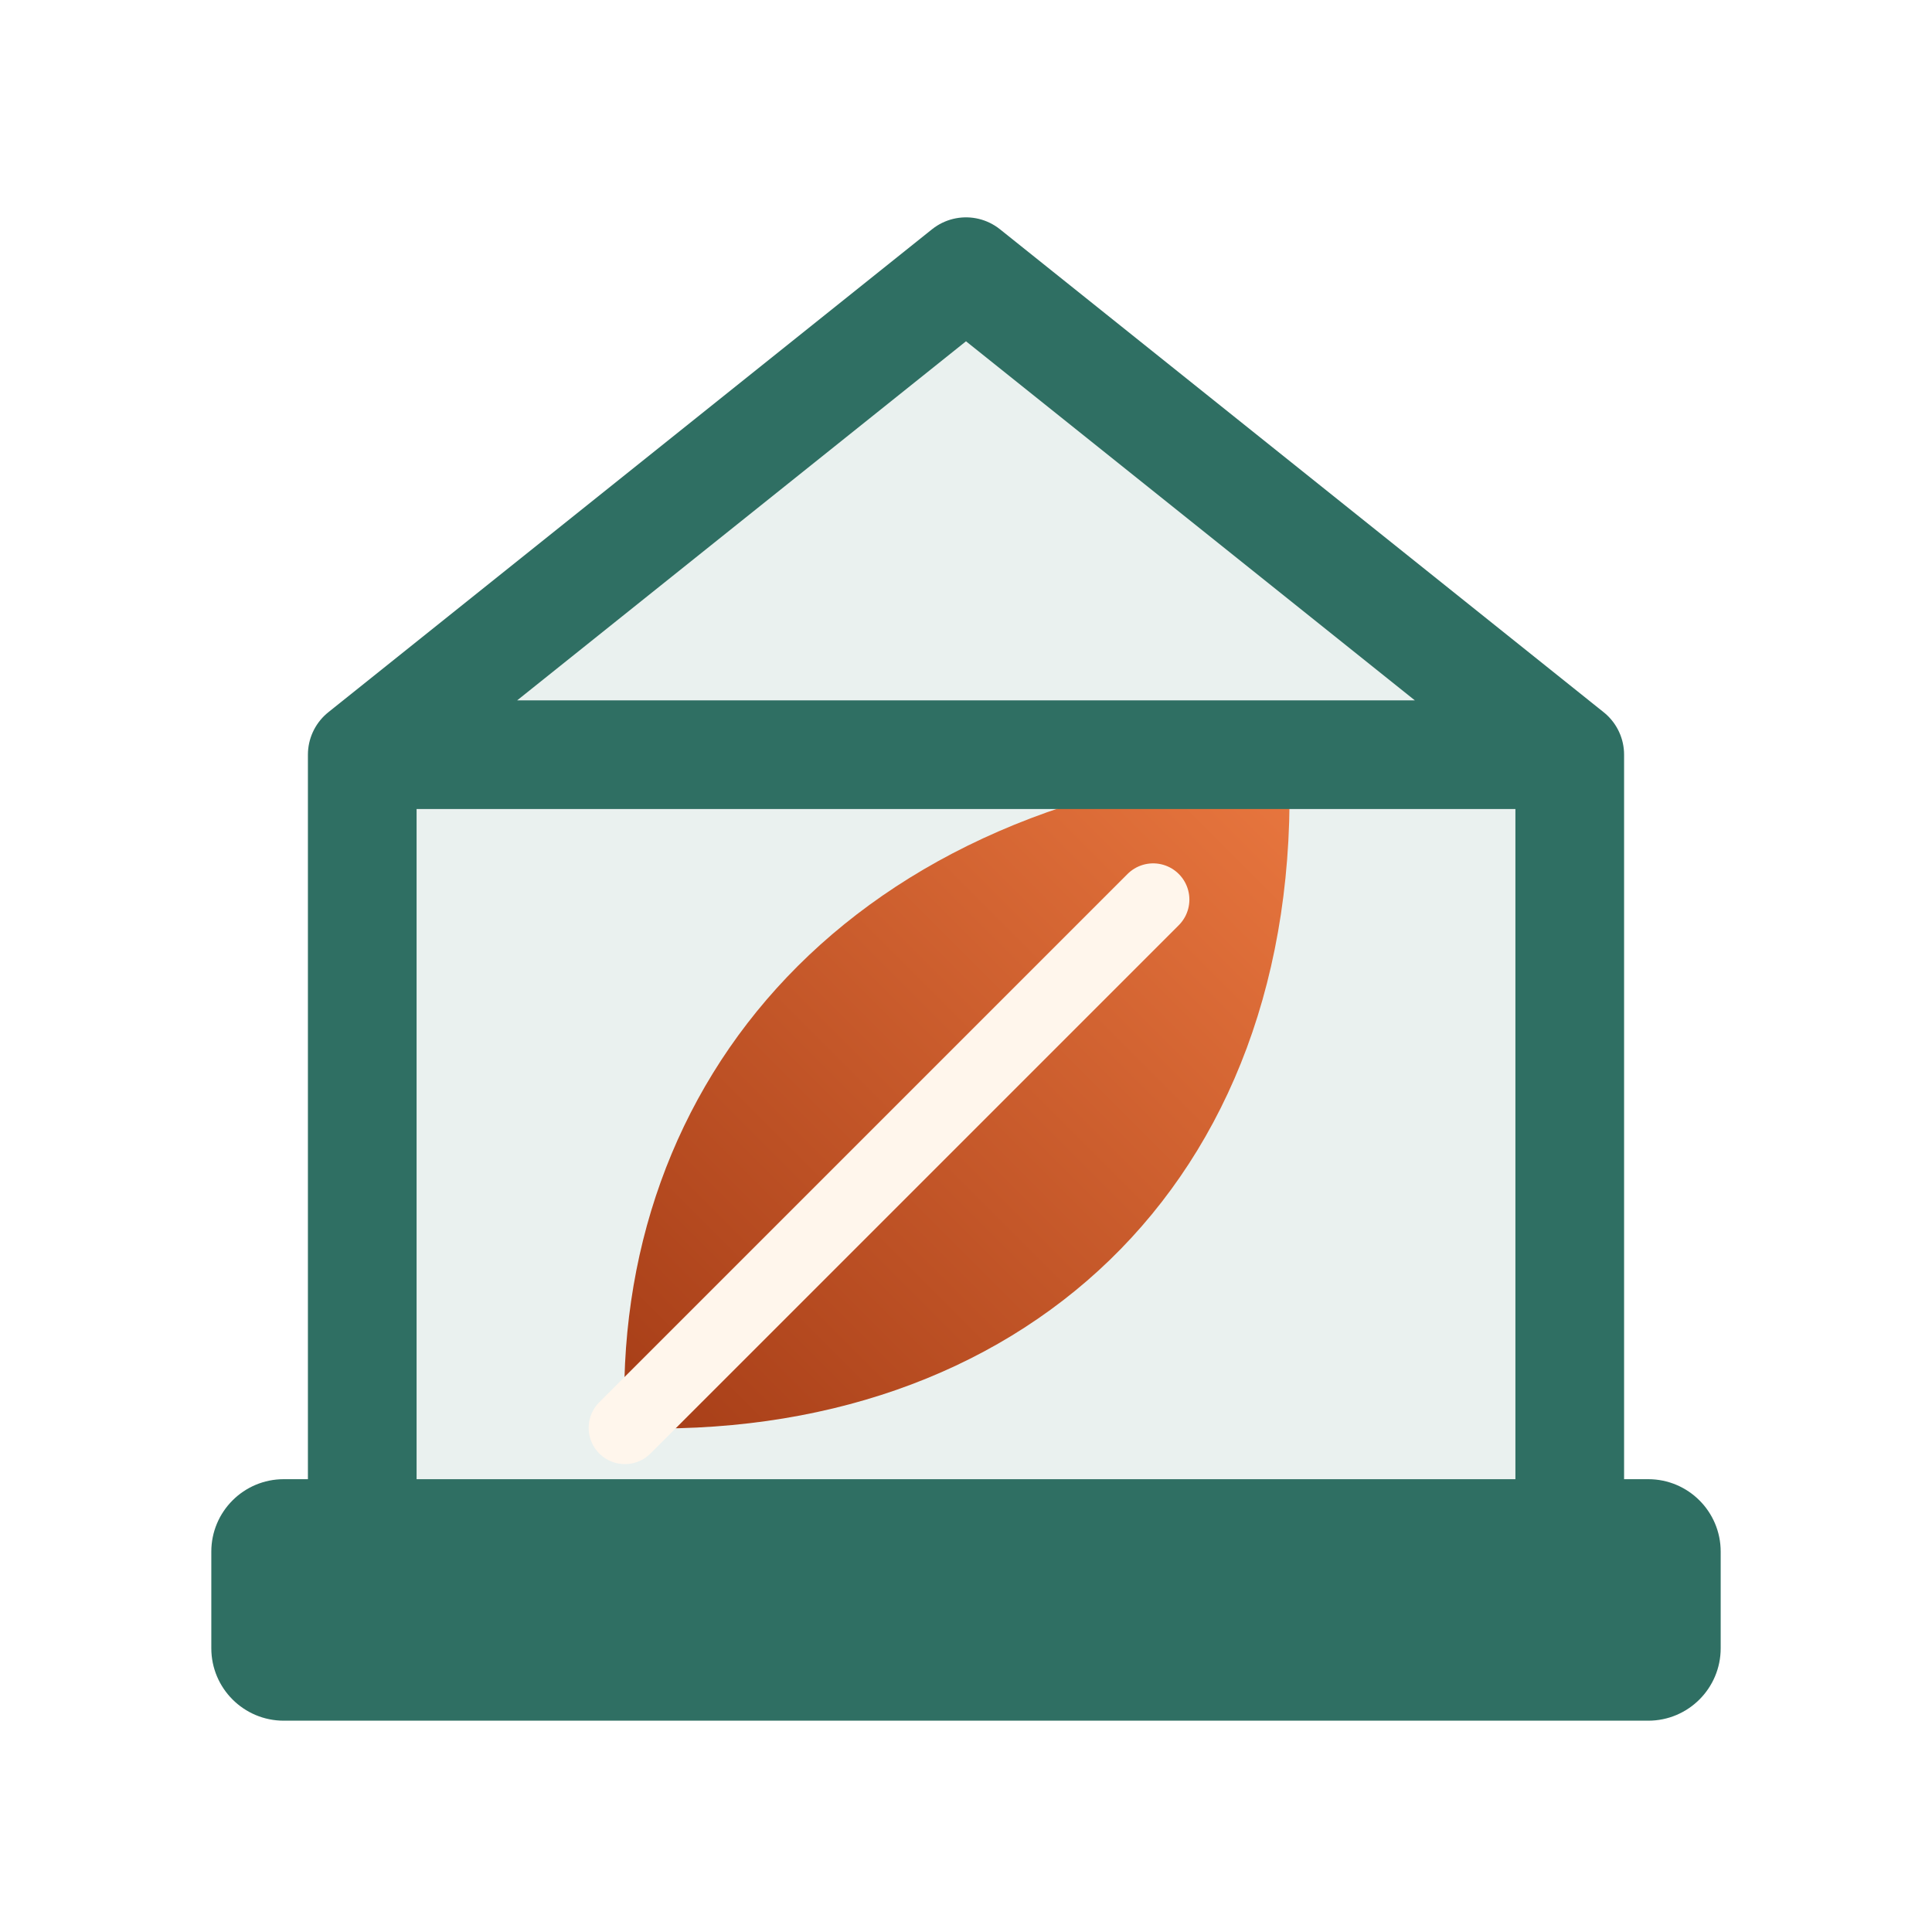
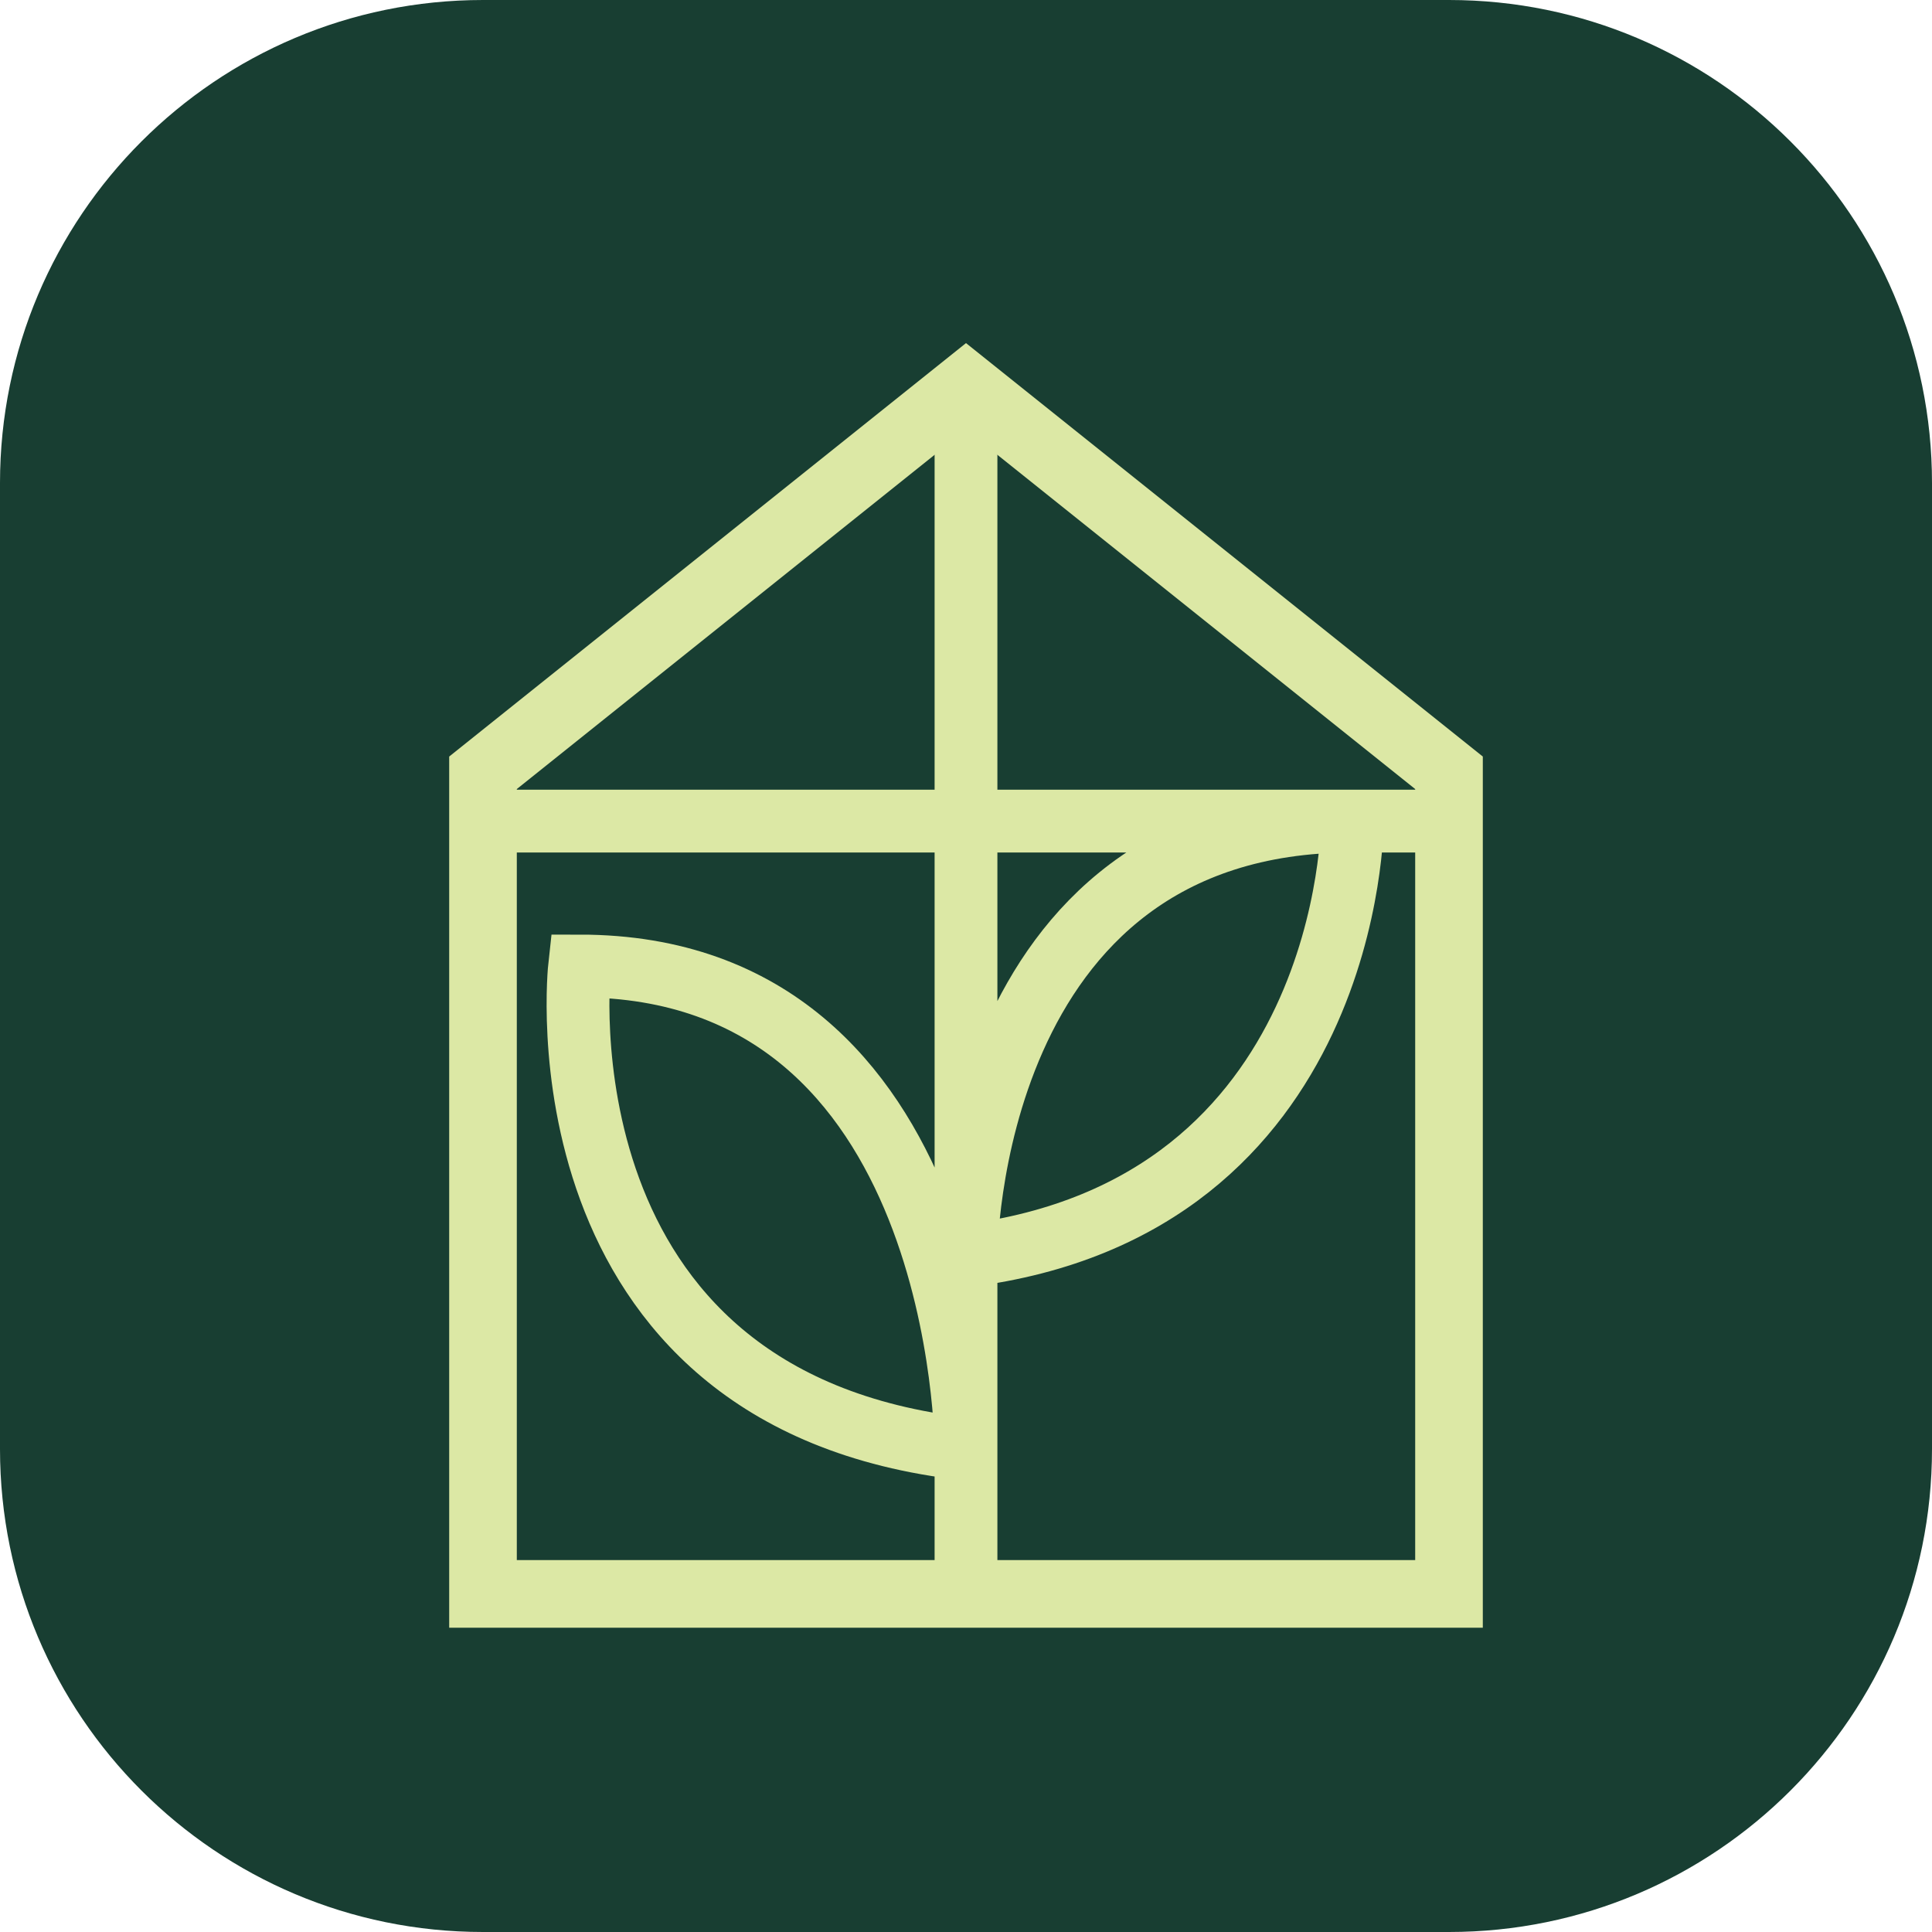
- <svg xmlns="http://www.w3.org/2000/svg" viewBox="0 0 32 32" role="img" aria-label="Wardian">
-   <style>
-     .case { stroke: #2F6F63; }
-     .glass { fill: #2F6F63; fill-opacity: .1; }
-     .base { fill: #2F6F63; }
-     @media (prefers-color-scheme: dark) {
-       .case { stroke: #6CBFAD; } .glass { fill: #6CBFAD; fill-opacity: .14; } .base { fill: #6CBFAD; }
-     }
-   </style>
-   <defs>
-     <linearGradient id="g" x1="0" y1="1" x2="1" y2="0">
-       <stop offset="0" stop-color="#A63D17" />
-       <stop offset="1" stop-color="#E9773F" />
-     </linearGradient>
-   </defs>
-   <path class="glass" d="M6 25V12.5L16 4.5l10 8V25Z" />
-   <g transform="translate(7.6 10.4) scale(.5)">
-     <path d="M5.5 26.5C5 15 13 5.5 27.5 4.5 28 18.5 18.5 27 5.5 26.5Z" fill="url(#g)" />
-     <path d="M5.5 26.5 23 9" fill="none" stroke="#FFF6EC" stroke-width="2.4" stroke-linecap="round" />
-   </g>
-   <path class="case" d="M6 25V12.5L16 4.5l10 8V25M6 12.5h20" fill="none" stroke-width="1.8" stroke-linejoin="round" stroke-linecap="round" />
-   <rect class="base" x="3.5" y="24.5" width="25" height="4" rx="1.2" />
+ <svg xmlns="http://www.w3.org/2000/svg" viewBox="0 0 40 40" role="img" aria-label="Wardian">
+   <rect width="40" height="40" rx="10" fill="#183e32" />
+   <path d="M10 16 20 8l10 8v17H10Z" fill="none" stroke="#dce8a5" stroke-width="1.4" />
+   <path d="M20 8v25M10 17h20M20 30c-9-1-8-10-8-10 8 0 8 10 8 10Zm0-4c8-1 8-9 8-9-8 0-8 9-8 9Z" fill="none" stroke="#dce8a5" stroke-width="1.3" />
</svg>
